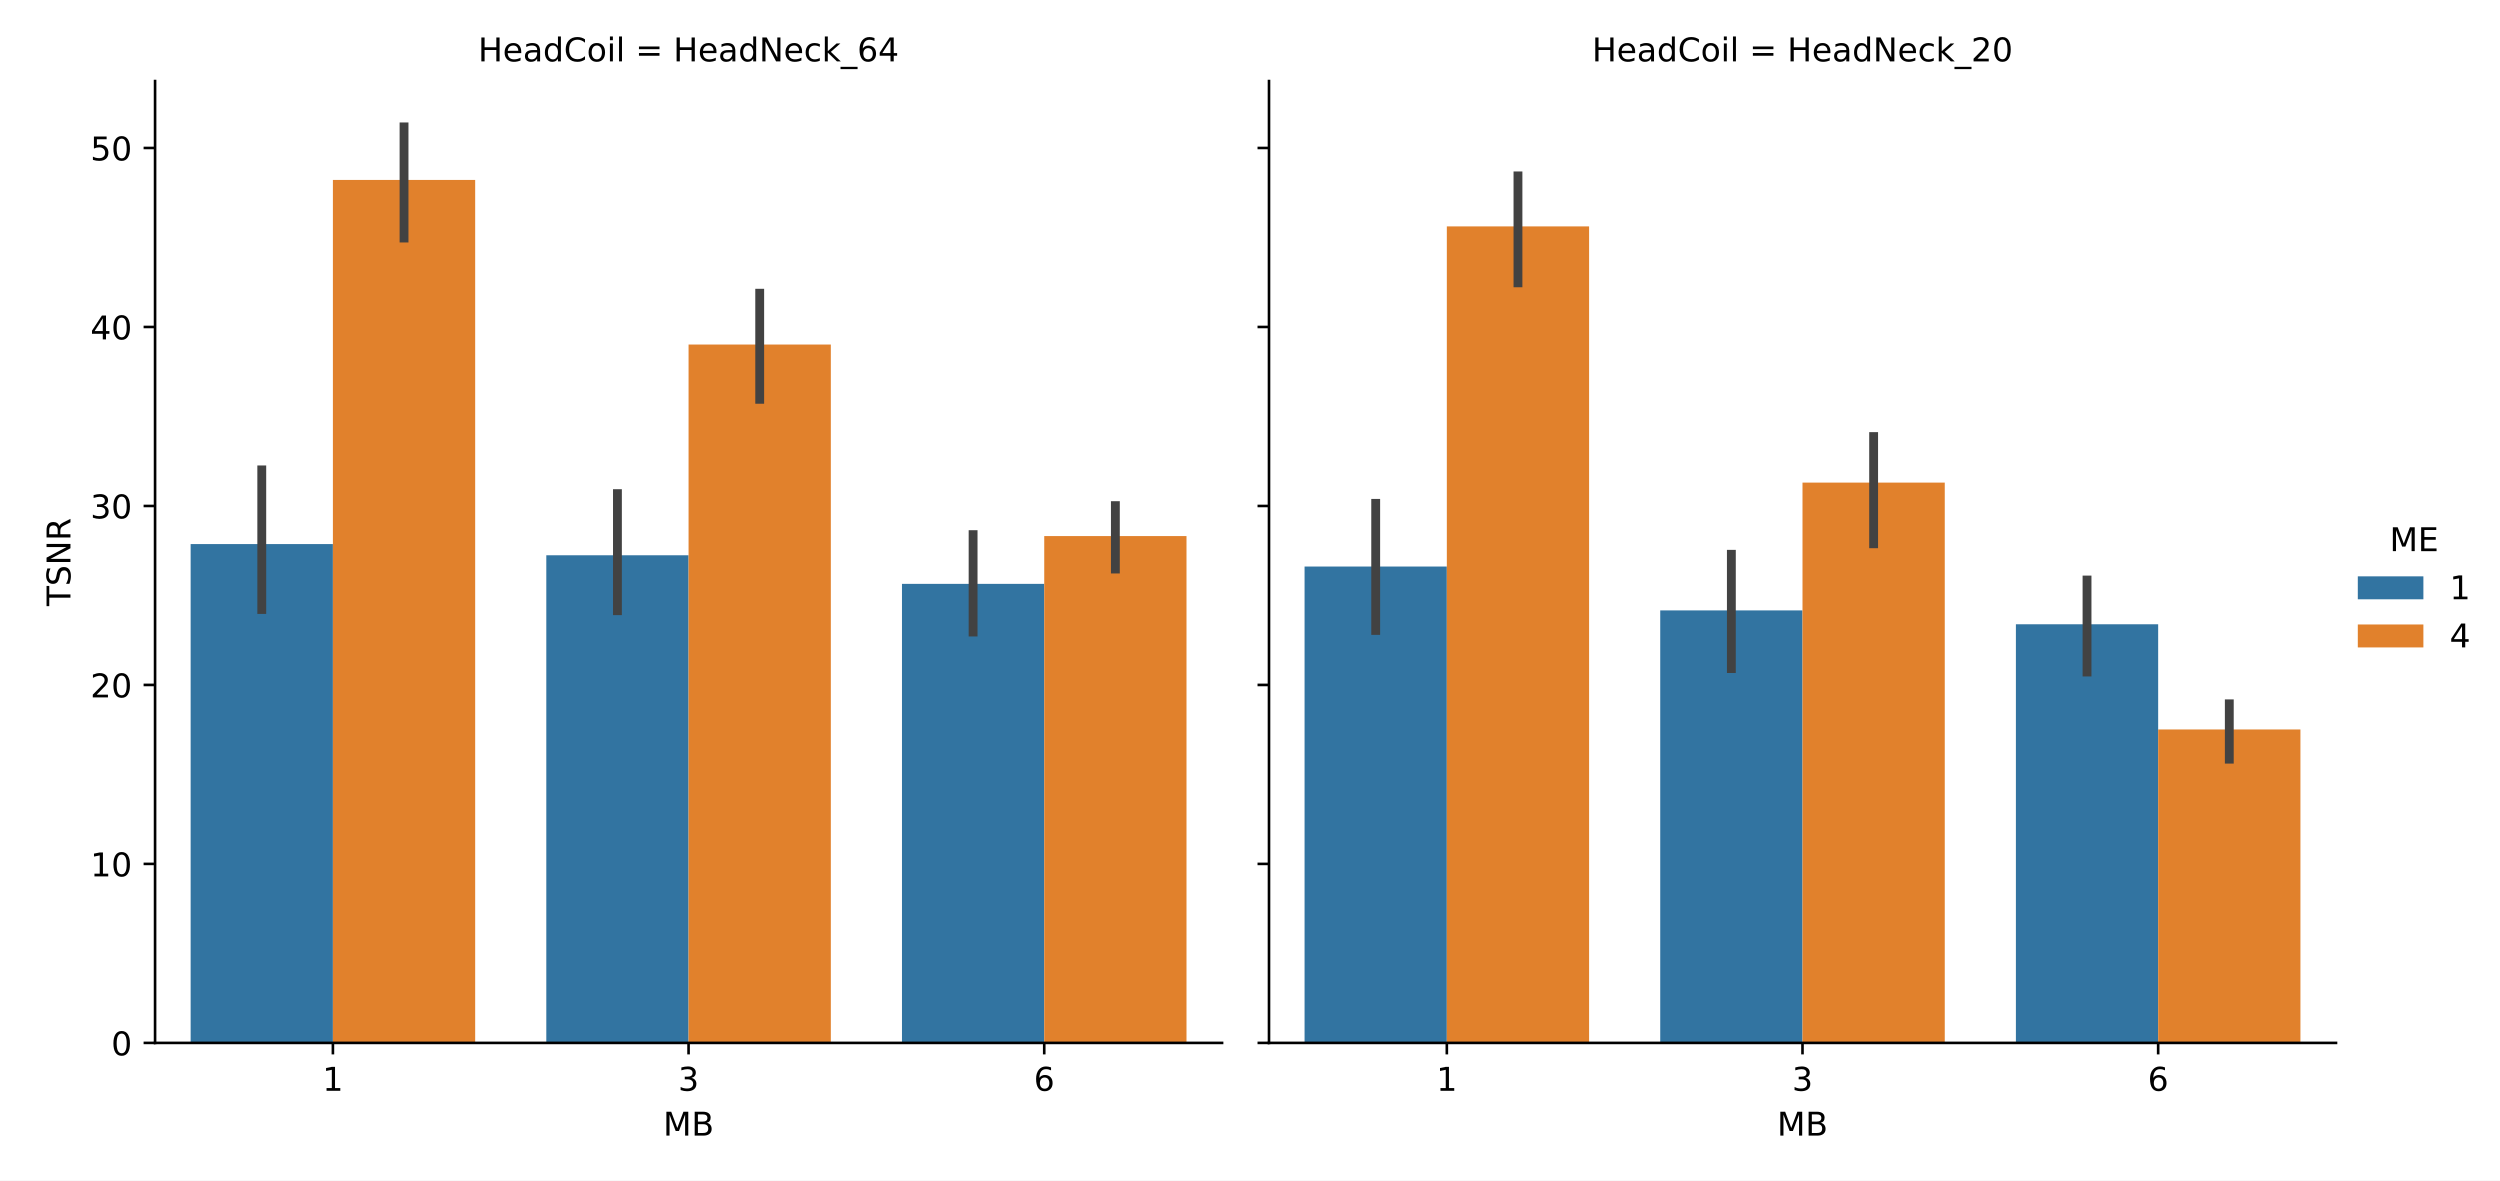
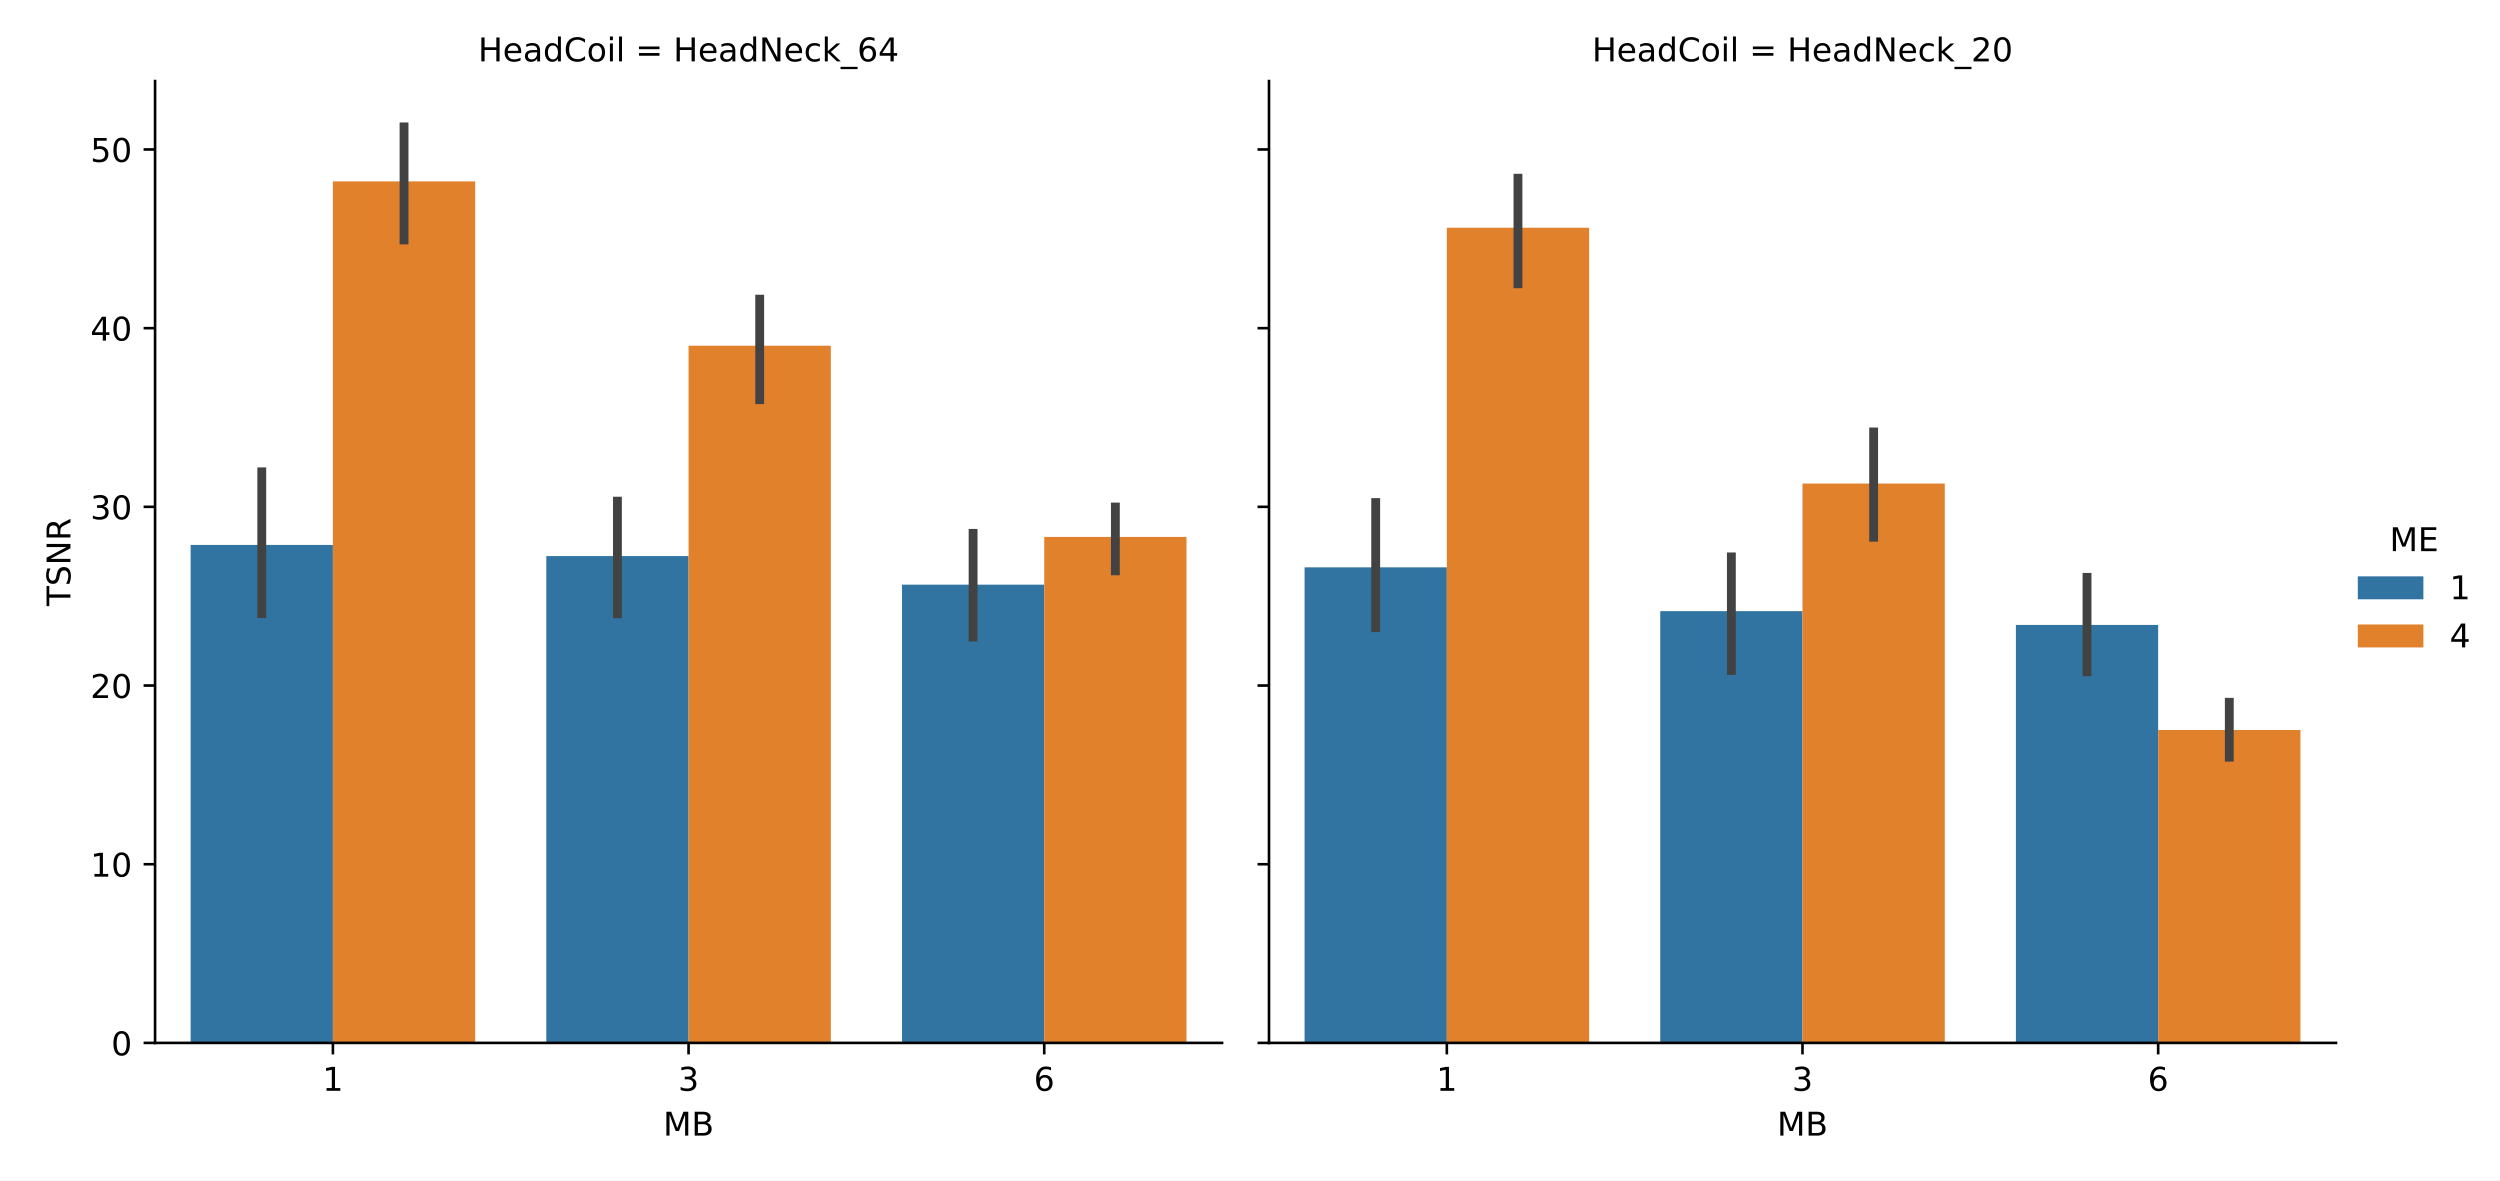
<svg xmlns="http://www.w3.org/2000/svg" xmlns:xlink="http://www.w3.org/1999/xlink" width="762.39pt" height="360pt" viewBox="0 0 762.39 360" version="1.1">
  <defs>
    <style type="text/css">*{stroke-linejoin: round; stroke-linecap: butt}</style>
  </defs>
  <g id="figure_1">
    <g id="patch_1">
      <path d="M 0 360  L 762.39 360  L 762.39 0  L 0 0  z " style="fill: #ffffff" />
    </g>
    <g id="axes_1">
      <g id="patch_2">
        <path d="M 47.289 318.04  L 372.677 318.04  L 372.677 24.72  L 47.289 24.72  z " style="fill: #ffffff" />
      </g>
      <g id="patch_3">
-         <path d="M 58.136 318.04  L 101.521 318.04  L 101.521 165.917  L 58.136 165.917  z " clip-path="url(#p9feb580003)" style="fill: #3274a1" />
+         <path d="M 58.136 318.04  L 101.521 318.04  L 101.521 166.172  L 58.136 166.172  z " clip-path="url(#pe5d8b1ac7e)" style="fill: #3274a1" />
      </g>
      <g id="patch_4">
-         <path d="M 166.598 318.04  L 209.983 318.04  L 209.983 169.333  L 166.598 169.333  z " clip-path="url(#p9feb580003)" style="fill: #3274a1" />
+         <path d="M 166.598 318.04  L 209.983 318.04  L 209.983 169.582  L 166.598 169.582  z " clip-path="url(#pe5d8b1ac7e)" style="fill: #3274a1" />
      </g>
      <g id="patch_5">
-         <path d="M 275.061 318.04  L 318.446 318.04  L 318.446 178.059  L 275.061 178.059  z " clip-path="url(#p9feb580003)" style="fill: #3274a1" />
+         <path d="M 275.061 318.04  L 318.446 318.04  L 318.446 178.294  L 275.061 178.294  z " clip-path="url(#pe5d8b1ac7e)" style="fill: #3274a1" />
      </g>
      <g id="patch_6">
-         <path d="M 101.521 318.04  L 144.906 318.04  L 144.906 54.881  L 101.521 54.881  z " clip-path="url(#p9feb580003)" style="fill: #e1812c" />
+         <path d="M 101.521 318.04  L 144.906 318.04  L 144.906 55.322  L 101.521 55.322  z " clip-path="url(#pe5d8b1ac7e)" style="fill: #e1812c" />
      </g>
      <g id="patch_7">
-         <path d="M 209.983 318.04  L 253.368 318.04  L 253.368 105.074  L 209.983 105.074  z " clip-path="url(#p9feb580003)" style="fill: #e1812c" />
+         <path d="M 209.983 318.04  L 253.368 318.04  L 253.368 105.431  L 209.983 105.431  z " clip-path="url(#pe5d8b1ac7e)" style="fill: #e1812c" />
      </g>
      <g id="patch_8">
-         <path d="M 318.446 318.04  L 361.831 318.04  L 361.831 163.476  L 318.446 163.476  z " clip-path="url(#p9feb580003)" style="fill: #e1812c" />
+         <path d="M 318.446 318.04  L 361.831 318.04  L 361.831 163.735  L 318.446 163.735  z " clip-path="url(#pe5d8b1ac7e)" style="fill: #e1812c" />
      </g>
      <g id="matplotlib.axis_1">
        <g id="xtick_1">
          <g id="line2d_1">
            <defs>
-               <path id="mf39fe46b12" d="M 0 0  L 0 3.5  " style="stroke: #000000; stroke-width: 0.8" />
+               <path id="mccb9b2d872" d="M 0 0  L 0 3.5  " style="stroke: #000000; stroke-width: 0.8" />
            </defs>
            <g>
-               <use xlink:href="#mf39fe46b12" x="101.521" y="318.04" style="stroke: #000000; stroke-width: 0.8" />
+               <use xlink:href="#mccb9b2d872" x="101.521" y="318.04" style="stroke: #000000; stroke-width: 0.8" />
            </g>
          </g>
          <g id="text_1">
            <g transform="translate(98.33936 332.6384)scale(0.1 -0.1)">
              <defs>
                <path id="DejaVuSans-31" d="M 794 531  L 1825 531  L 1825 4091  L 703 3866  L 703 4441  L 1819 4666  L 2450 4666  L 2450 531  L 3481 531  L 3481 0  L 794 0  L 794 531  z " transform="scale(0.015625)" />
              </defs>
              <use xlink:href="#DejaVuSans-31" />
            </g>
          </g>
        </g>
        <g id="xtick_2">
          <g id="line2d_2">
            <g>
-               <use xlink:href="#mf39fe46b12" x="209.983" y="318.04" style="stroke: #000000; stroke-width: 0.8" />
+               <use xlink:href="#mccb9b2d872" x="209.983" y="318.04" style="stroke: #000000; stroke-width: 0.8" />
            </g>
          </g>
          <g id="text_2">
            <g transform="translate(206.8019 332.6384)scale(0.1 -0.1)">
              <defs>
                <path id="DejaVuSans-33" d="M 2597 2516  Q 3050 2419 3304 2112  Q 3559 1806 3559 1356  Q 3559 666 3084 287  Q 2609 -91 1734 -91  Q 1441 -91 1130 -33  Q 819 25 488 141  L 488 750  Q 750 597 1062 519  Q 1375 441 1716 441  Q 2309 441 2620 675  Q 2931 909 2931 1356  Q 2931 1769 2642 2001  Q 2353 2234 1838 2234  L 1294 2234  L 1294 2753  L 1863 2753  Q 2328 2753 2575 2939  Q 2822 3125 2822 3475  Q 2822 3834 2567 4026  Q 2313 4219 1838 4219  Q 1578 4219 1281 4162  Q 984 4106 628 3988  L 628 4550  Q 988 4650 1302 4700  Q 1616 4750 1894 4750  Q 2613 4750 3031 4423  Q 3450 4097 3450 3541  Q 3450 3153 3228 2886  Q 3006 2619 2597 2516  z " transform="scale(0.015625)" />
              </defs>
              <use xlink:href="#DejaVuSans-33" />
            </g>
          </g>
        </g>
        <g id="xtick_3">
          <g id="line2d_3">
            <g>
-               <use xlink:href="#mf39fe46b12" x="318.446" y="318.04" style="stroke: #000000; stroke-width: 0.8" />
+               <use xlink:href="#mccb9b2d872" x="318.446" y="318.04" style="stroke: #000000; stroke-width: 0.8" />
            </g>
          </g>
          <g id="text_3">
            <g transform="translate(315.2643 332.6384)scale(0.1 -0.1)">
              <defs>
                <path id="DejaVuSans-36" d="M 2113 2584  Q 1688 2584 1439 2293  Q 1191 2003 1191 1497  Q 1191 994 1439 701  Q 1688 409 2113 409  Q 2538 409 2786 701  Q 3034 994 3034 1497  Q 3034 2003 2786 2293  Q 2538 2584 2113 2584  z M 3366 4563  L 3366 3988  Q 3128 4100 2886 4159  Q 2644 4219 2406 4219  Q 1781 4219 1451 3797  Q 1122 3375 1075 2522  Q 1259 2794 1537 2939  Q 1816 3084 2150 3084  Q 2853 3084 3261 2657  Q 3669 2231 3669 1497  Q 3669 778 3244 343  Q 2819 -91 2113 -91  Q 1303 -91 875 529  Q 447 1150 447 2328  Q 447 3434 972 4092  Q 1497 4750 2381 4750  Q 2619 4750 2861 4703  Q 3103 4656 3366 4563  z " transform="scale(0.015625)" />
              </defs>
              <use xlink:href="#DejaVuSans-36" />
            </g>
          </g>
        </g>
        <g id="text_4">
          <g transform="translate(202.2386 346.3166)scale(0.1 -0.1)">
            <defs>
              <path id="DejaVuSans-4d" d="M 628 4666  L 1569 4666  L 2759 1491  L 3956 4666  L 4897 4666  L 4897 0  L 4281 0  L 4281 4097  L 3078 897  L 2444 897  L 1241 4097  L 1241 0  L 628 0  L 628 4666  z " transform="scale(0.015625)" />
              <path id="DejaVuSans-42" d="M 1259 2228  L 1259 519  L 2272 519  Q 2781 519 3026 730  Q 3272 941 3272 1375  Q 3272 1813 3026 2020  Q 2781 2228 2272 2228  L 1259 2228  z M 1259 4147  L 1259 2741  L 2194 2741  Q 2656 2741 2882 2914  Q 3109 3088 3109 3444  Q 3109 3797 2882 3972  Q 2656 4147 2194 4147  L 1259 4147  z M 628 4666  L 2241 4666  Q 2963 4666 3353 4366  Q 3744 4066 3744 3513  Q 3744 3084 3544 2831  Q 3344 2578 2956 2516  Q 3422 2416 3680 2098  Q 3938 1781 3938 1306  Q 3938 681 3513 340  Q 3088 0 2303 0  L 628 0  L 628 4666  z " transform="scale(0.015625)" />
            </defs>
            <use xlink:href="#DejaVuSans-4d" />
            <use xlink:href="#DejaVuSans-42" x="86.279" />
          </g>
        </g>
      </g>
      <g id="matplotlib.axis_2">
        <g id="ytick_1">
          <g id="line2d_4">
            <defs>
-               <path id="mc9eee3f956" d="M 0 0  L -3.5 0  " style="stroke: #000000; stroke-width: 0.8" />
+               <path id="m9cf784aef6" d="M 0 0  L -3.5 0  " style="stroke: #000000; stroke-width: 0.8" />
            </defs>
            <g>
-               <use xlink:href="#mc9eee3f956" x="47.289" y="318.04" style="stroke: #000000; stroke-width: 0.8" />
+               <use xlink:href="#m9cf784aef6" x="47.289" y="318.04" style="stroke: #000000; stroke-width: 0.8" />
            </g>
          </g>
          <g id="text_5">
            <g transform="translate(33.92686 321.8392)scale(0.1 -0.1)">
              <defs>
                <path id="DejaVuSans-30" d="M 2034 4250  Q 1547 4250 1301 3770  Q 1056 3291 1056 2328  Q 1056 1369 1301 889  Q 1547 409 2034 409  Q 2525 409 2770 889  Q 3016 1369 3016 2328  Q 3016 3291 2770 3770  Q 2525 4250 2034 4250  z M 2034 4750  Q 2819 4750 3233 4129  Q 3647 3509 3647 2328  Q 3647 1150 3233 529  Q 2819 -91 2034 -91  Q 1250 -91 836 529  Q 422 1150 422 2328  Q 422 3509 836 4129  Q 1250 4750 2034 4750  z " transform="scale(0.015625)" />
              </defs>
              <use xlink:href="#DejaVuSans-30" />
            </g>
          </g>
        </g>
        <g id="ytick_2">
          <g id="line2d_5">
            <g>
-               <use xlink:href="#mc9eee3f956" x="47.289" y="263.457" style="stroke: #000000; stroke-width: 0.8" />
+               <use xlink:href="#m9cf784aef6" x="47.289" y="263.549" style="stroke: #000000; stroke-width: 0.8" />
            </g>
          </g>
          <g id="text_6">
-             <g transform="translate(27.56436 267.2566)scale(0.1 -0.1)">
+             <g transform="translate(27.56436 267.3479)scale(0.1 -0.1)">
              <use xlink:href="#DejaVuSans-31" />
              <use xlink:href="#DejaVuSans-30" x="63.623" />
            </g>
          </g>
        </g>
        <g id="ytick_3">
          <g id="line2d_6">
            <g>
-               <use xlink:href="#mc9eee3f956" x="47.289" y="208.875" style="stroke: #000000; stroke-width: 0.8" />
+               <use xlink:href="#m9cf784aef6" x="47.289" y="209.057" style="stroke: #000000; stroke-width: 0.8" />
            </g>
          </g>
          <g id="text_7">
-             <g transform="translate(27.56436 212.674)scale(0.1 -0.1)">
+             <g transform="translate(27.56436 212.8566)scale(0.1 -0.1)">
              <defs>
                <path id="DejaVuSans-32" d="M 1228 531  L 3431 531  L 3431 0  L 469 0  L 469 531  Q 828 903 1448 1529  Q 2069 2156 2228 2338  Q 2531 2678 2651 2914  Q 2772 3150 2772 3378  Q 2772 3750 2511 3984  Q 2250 4219 1831 4219  Q 1534 4219 1204 4116  Q 875 4013 500 3803  L 500 4441  Q 881 4594 1212 4672  Q 1544 4750 1819 4750  Q 2544 4750 2975 4387  Q 3406 4025 3406 3419  Q 3406 3131 3298 2873  Q 3191 2616 2906 2266  Q 2828 2175 2409 1742  Q 1991 1309 1228 531  z " transform="scale(0.015625)" />
              </defs>
              <use xlink:href="#DejaVuSans-32" />
              <use xlink:href="#DejaVuSans-30" x="63.623" />
            </g>
          </g>
        </g>
        <g id="ytick_4">
          <g id="line2d_7">
            <g>
-               <use xlink:href="#mc9eee3f956" x="47.289" y="154.292" style="stroke: #000000; stroke-width: 0.8" />
+               <use xlink:href="#m9cf784aef6" x="47.289" y="154.566" style="stroke: #000000; stroke-width: 0.8" />
            </g>
          </g>
          <g id="text_8">
-             <g transform="translate(27.56436 158.0913)scale(0.1 -0.1)">
+             <g transform="translate(27.56436 158.3653)scale(0.1 -0.1)">
              <use xlink:href="#DejaVuSans-33" />
              <use xlink:href="#DejaVuSans-30" x="63.623" />
            </g>
          </g>
        </g>
        <g id="ytick_5">
          <g id="line2d_8">
            <g>
-               <use xlink:href="#mc9eee3f956" x="47.289" y="99.71" style="stroke: #000000; stroke-width: 0.8" />
+               <use xlink:href="#m9cf784aef6" x="47.289" y="100.075" style="stroke: #000000; stroke-width: 0.8" />
            </g>
          </g>
          <g id="text_9">
-             <g transform="translate(27.56436 103.5087)scale(0.1 -0.1)">
+             <g transform="translate(27.56436 103.874)scale(0.1 -0.1)">
              <defs>
                <path id="DejaVuSans-34" d="M 2419 4116  L 825 1625  L 2419 1625  L 2419 4116  z M 2253 4666  L 3047 4666  L 3047 1625  L 3713 1625  L 3713 1100  L 3047 1100  L 3047 0  L 2419 0  L 2419 1100  L 313 1100  L 313 1709  L 2253 4666  z " transform="scale(0.015625)" />
              </defs>
              <use xlink:href="#DejaVuSans-34" />
              <use xlink:href="#DejaVuSans-30" x="63.623" />
            </g>
          </g>
        </g>
        <g id="ytick_6">
          <g id="line2d_9">
            <g>
-               <use xlink:href="#mc9eee3f956" x="47.289" y="45.127" style="stroke: #000000; stroke-width: 0.8" />
+               <use xlink:href="#m9cf784aef6" x="47.289" y="45.584" style="stroke: #000000; stroke-width: 0.8" />
            </g>
          </g>
          <g id="text_10">
-             <g transform="translate(27.56436 48.9261)scale(0.1 -0.1)">
+             <g transform="translate(27.56436 49.38272)scale(0.1 -0.1)">
              <defs>
                <path id="DejaVuSans-35" d="M 691 4666  L 3169 4666  L 3169 4134  L 1269 4134  L 1269 2991  Q 1406 3038 1543 3061  Q 1681 3084 1819 3084  Q 2600 3084 3056 2656  Q 3513 2228 3513 1497  Q 3513 744 3044 326  Q 2575 -91 1722 -91  Q 1428 -91 1123 -41  Q 819 9 494 109  L 494 744  Q 775 591 1075 516  Q 1375 441 1709 441  Q 2250 441 2565 725  Q 2881 1009 2881 1497  Q 2881 1984 2565 2268  Q 2250 2553 1709 2553  Q 1456 2553 1204 2497  Q 953 2441 691 2322  L 691 4666  z " transform="scale(0.015625)" />
              </defs>
              <use xlink:href="#DejaVuSans-35" />
              <use xlink:href="#DejaVuSans-30" x="63.623" />
            </g>
          </g>
        </g>
        <g id="text_11">
          <g transform="translate(21.48467 184.823)rotate(-90)scale(0.1 -0.1)">
            <defs>
              <path id="DejaVuSans-54" d="M -19 4666  L 3928 4666  L 3928 4134  L 2272 4134  L 2272 0  L 1638 0  L 1638 4134  L -19 4134  L -19 4666  z " transform="scale(0.015625)" />
              <path id="DejaVuSans-53" d="M 3425 4513  L 3425 3897  Q 3066 4069 2747 4153  Q 2428 4238 2131 4238  Q 1616 4238 1336 4038  Q 1056 3838 1056 3469  Q 1056 3159 1242 3001  Q 1428 2844 1947 2747  L 2328 2669  Q 3034 2534 3370 2195  Q 3706 1856 3706 1288  Q 3706 609 3251 259  Q 2797 -91 1919 -91  Q 1588 -91 1214 -16  Q 841 59 441 206  L 441 856  Q 825 641 1194 531  Q 1563 422 1919 422  Q 2459 422 2753 634  Q 3047 847 3047 1241  Q 3047 1584 2836 1778  Q 2625 1972 2144 2069  L 1759 2144  Q 1053 2284 737 2584  Q 422 2884 422 3419  Q 422 4038 858 4394  Q 1294 4750 2059 4750  Q 2388 4750 2728 4690  Q 3069 4631 3425 4513  z " transform="scale(0.015625)" />
              <path id="DejaVuSans-4e" d="M 628 4666  L 1478 4666  L 3547 763  L 3547 4666  L 4159 4666  L 4159 0  L 3309 0  L 1241 3903  L 1241 0  L 628 0  L 628 4666  z " transform="scale(0.015625)" />
              <path id="DejaVuSans-52" d="M 2841 2188  Q 3044 2119 3236 1894  Q 3428 1669 3622 1275  L 4263 0  L 3584 0  L 2988 1197  Q 2756 1666 2539 1819  Q 2322 1972 1947 1972  L 1259 1972  L 1259 0  L 628 0  L 628 4666  L 2053 4666  Q 2853 4666 3247 4331  Q 3641 3997 3641 3322  Q 3641 2881 3436 2590  Q 3231 2300 2841 2188  z M 1259 4147  L 1259 2491  L 2053 2491  Q 2509 2491 2742 2702  Q 2975 2913 2975 3322  Q 2975 3731 2742 3939  Q 2509 4147 2053 4147  L 1259 4147  z " transform="scale(0.015625)" />
            </defs>
            <use xlink:href="#DejaVuSans-54" />
            <use xlink:href="#DejaVuSans-53" x="61.084" />
            <use xlink:href="#DejaVuSans-4e" x="124.561" />
            <use xlink:href="#DejaVuSans-52" x="199.365" />
          </g>
        </g>
      </g>
      <g id="line2d_10">
-         <path d="M 79.828 185.868  L 79.828 143.288  " clip-path="url(#p9feb580003)" style="fill: none; stroke: #424242; stroke-width: 2.7; stroke-linecap: square" />
+         <path d="M 79.828 187.109  L 79.828 143.877  " clip-path="url(#pe5d8b1ac7e)" style="fill: none; stroke: #424242; stroke-width: 2.7; stroke-linecap: square" />
      </g>
      <g id="line2d_11">
-         <path d="M 188.291 186.243  L 188.291 150.526  " clip-path="url(#p9feb580003)" style="fill: none; stroke: #424242; stroke-width: 2.7; stroke-linecap: square" />
+         <path d="M 188.291 187.167  L 188.291 152.822  " clip-path="url(#pe5d8b1ac7e)" style="fill: none; stroke: #424242; stroke-width: 2.7; stroke-linecap: square" />
      </g>
      <g id="line2d_12">
-         <path d="M 296.753 192.747  L 296.753 163.043  " clip-path="url(#p9feb580003)" style="fill: none; stroke: #424242; stroke-width: 2.7; stroke-linecap: square" />
+         <path d="M 296.753 194.287  L 296.753 162.654  " clip-path="url(#pe5d8b1ac7e)" style="fill: none; stroke: #424242; stroke-width: 2.7; stroke-linecap: square" />
      </g>
      <g id="line2d_13">
-         <path d="M 123.213 72.593  L 123.213 38.688  " clip-path="url(#p9feb580003)" style="fill: none; stroke: #424242; stroke-width: 2.7; stroke-linecap: square" />
+         <path d="M 123.213 73.18  L 123.213 38.688  " clip-path="url(#pe5d8b1ac7e)" style="fill: none; stroke: #424242; stroke-width: 2.7; stroke-linecap: square" />
      </g>
      <g id="line2d_14">
-         <path d="M 231.676 121.78  L 231.676 89.422  " clip-path="url(#p9feb580003)" style="fill: none; stroke: #424242; stroke-width: 2.7; stroke-linecap: square" />
+         <path d="M 231.676 121.889  L 231.676 91.234  " clip-path="url(#pe5d8b1ac7e)" style="fill: none; stroke: #424242; stroke-width: 2.7; stroke-linecap: square" />
      </g>
      <g id="line2d_15">
-         <path d="M 340.138 173.538  L 340.138 154.198  " clip-path="url(#p9feb580003)" style="fill: none; stroke: #424242; stroke-width: 2.7; stroke-linecap: square" />
+         <path d="M 340.138 174.085  L 340.138 154.616  " clip-path="url(#pe5d8b1ac7e)" style="fill: none; stroke: #424242; stroke-width: 2.7; stroke-linecap: square" />
      </g>
      <g id="patch_9">
        <path d="M 47.289 318.04  L 47.289 24.72  " style="fill: none; stroke: #000000; stroke-width: 0.8; stroke-linejoin: miter; stroke-linecap: square" />
      </g>
      <g id="patch_10">
        <path d="M 47.289 318.04  L 372.677 318.04  " style="fill: none; stroke: #000000; stroke-width: 0.8; stroke-linejoin: miter; stroke-linecap: square" />
      </g>
      <g id="text_12">
        <g transform="translate(145.812 18.72)scale(0.1 -0.1)">
          <defs>
            <path id="DejaVuSans-48" d="M 628 4666  L 1259 4666  L 1259 2753  L 3553 2753  L 3553 4666  L 4184 4666  L 4184 0  L 3553 0  L 3553 2222  L 1259 2222  L 1259 0  L 628 0  L 628 4666  z " transform="scale(0.015625)" />
            <path id="DejaVuSans-65" d="M 3597 1894  L 3597 1613  L 953 1613  Q 991 1019 1311 708  Q 1631 397 2203 397  Q 2534 397 2845 478  Q 3156 559 3463 722  L 3463 178  Q 3153 47 2828 -22  Q 2503 -91 2169 -91  Q 1331 -91 842 396  Q 353 884 353 1716  Q 353 2575 817 3079  Q 1281 3584 2069 3584  Q 2775 3584 3186 3129  Q 3597 2675 3597 1894  z M 3022 2063  Q 3016 2534 2758 2815  Q 2500 3097 2075 3097  Q 1594 3097 1305 2825  Q 1016 2553 972 2059  L 3022 2063  z " transform="scale(0.015625)" />
            <path id="DejaVuSans-61" d="M 2194 1759  Q 1497 1759 1228 1600  Q 959 1441 959 1056  Q 959 750 1161 570  Q 1363 391 1709 391  Q 2188 391 2477 730  Q 2766 1069 2766 1631  L 2766 1759  L 2194 1759  z M 3341 1997  L 3341 0  L 2766 0  L 2766 531  Q 2569 213 2275 61  Q 1981 -91 1556 -91  Q 1019 -91 701 211  Q 384 513 384 1019  Q 384 1609 779 1909  Q 1175 2209 1959 2209  L 2766 2209  L 2766 2266  Q 2766 2663 2505 2880  Q 2244 3097 1772 3097  Q 1472 3097 1187 3025  Q 903 2953 641 2809  L 641 3341  Q 956 3463 1253 3523  Q 1550 3584 1831 3584  Q 2591 3584 2966 3190  Q 3341 2797 3341 1997  z " transform="scale(0.015625)" />
            <path id="DejaVuSans-64" d="M 2906 2969  L 2906 4863  L 3481 4863  L 3481 0  L 2906 0  L 2906 525  Q 2725 213 2448 61  Q 2172 -91 1784 -91  Q 1150 -91 751 415  Q 353 922 353 1747  Q 353 2572 751 3078  Q 1150 3584 1784 3584  Q 2172 3584 2448 3432  Q 2725 3281 2906 2969  z M 947 1747  Q 947 1113 1208 752  Q 1469 391 1925 391  Q 2381 391 2643 752  Q 2906 1113 2906 1747  Q 2906 2381 2643 2742  Q 2381 3103 1925 3103  Q 1469 3103 1208 2742  Q 947 2381 947 1747  z " transform="scale(0.015625)" />
            <path id="DejaVuSans-43" d="M 4122 4306  L 4122 3641  Q 3803 3938 3442 4084  Q 3081 4231 2675 4231  Q 1875 4231 1450 3742  Q 1025 3253 1025 2328  Q 1025 1406 1450 917  Q 1875 428 2675 428  Q 3081 428 3442 575  Q 3803 722 4122 1019  L 4122 359  Q 3791 134 3420 21  Q 3050 -91 2638 -91  Q 1578 -91 968 557  Q 359 1206 359 2328  Q 359 3453 968 4101  Q 1578 4750 2638 4750  Q 3056 4750 3426 4639  Q 3797 4528 4122 4306  z " transform="scale(0.015625)" />
            <path id="DejaVuSans-6f" d="M 1959 3097  Q 1497 3097 1228 2736  Q 959 2375 959 1747  Q 959 1119 1226 758  Q 1494 397 1959 397  Q 2419 397 2687 759  Q 2956 1122 2956 1747  Q 2956 2369 2687 2733  Q 2419 3097 1959 3097  z M 1959 3584  Q 2709 3584 3137 3096  Q 3566 2609 3566 1747  Q 3566 888 3137 398  Q 2709 -91 1959 -91  Q 1206 -91 779 398  Q 353 888 353 1747  Q 353 2609 779 3096  Q 1206 3584 1959 3584  z " transform="scale(0.015625)" />
            <path id="DejaVuSans-69" d="M 603 3500  L 1178 3500  L 1178 0  L 603 0  L 603 3500  z M 603 4863  L 1178 4863  L 1178 4134  L 603 4134  L 603 4863  z " transform="scale(0.015625)" />
            <path id="DejaVuSans-6c" d="M 603 4863  L 1178 4863  L 1178 0  L 603 0  L 603 4863  z " transform="scale(0.015625)" />
            <path id="DejaVuSans-20" transform="scale(0.015625)" />
            <path id="DejaVuSans-3d" d="M 678 2906  L 4684 2906  L 4684 2381  L 678 2381  L 678 2906  z M 678 1631  L 4684 1631  L 4684 1100  L 678 1100  L 678 1631  z " transform="scale(0.015625)" />
            <path id="DejaVuSans-63" d="M 3122 3366  L 3122 2828  Q 2878 2963 2633 3030  Q 2388 3097 2138 3097  Q 1578 3097 1268 2742  Q 959 2388 959 1747  Q 959 1106 1268 751  Q 1578 397 2138 397  Q 2388 397 2633 464  Q 2878 531 3122 666  L 3122 134  Q 2881 22 2623 -34  Q 2366 -91 2075 -91  Q 1284 -91 818 406  Q 353 903 353 1747  Q 353 2603 823 3093  Q 1294 3584 2113 3584  Q 2378 3584 2631 3529  Q 2884 3475 3122 3366  z " transform="scale(0.015625)" />
            <path id="DejaVuSans-6b" d="M 581 4863  L 1159 4863  L 1159 1991  L 2875 3500  L 3609 3500  L 1753 1863  L 3688 0  L 2938 0  L 1159 1709  L 1159 0  L 581 0  L 581 4863  z " transform="scale(0.015625)" />
            <path id="DejaVuSans-5f" d="M 3263 -1063  L 3263 -1509  L -63 -1509  L -63 -1063  L 3263 -1063  z " transform="scale(0.015625)" />
          </defs>
          <use xlink:href="#DejaVuSans-48" />
          <use xlink:href="#DejaVuSans-65" x="75.195" />
          <use xlink:href="#DejaVuSans-61" x="136.719" />
          <use xlink:href="#DejaVuSans-64" x="197.998" />
          <use xlink:href="#DejaVuSans-43" x="261.475" />
          <use xlink:href="#DejaVuSans-6f" x="331.299" />
          <use xlink:href="#DejaVuSans-69" x="392.48" />
          <use xlink:href="#DejaVuSans-6c" x="420.264" />
          <use xlink:href="#DejaVuSans-20" x="448.047" />
          <use xlink:href="#DejaVuSans-3d" x="479.834" />
          <use xlink:href="#DejaVuSans-20" x="563.623" />
          <use xlink:href="#DejaVuSans-48" x="595.41" />
          <use xlink:href="#DejaVuSans-65" x="670.605" />
          <use xlink:href="#DejaVuSans-61" x="732.129" />
          <use xlink:href="#DejaVuSans-64" x="793.408" />
          <use xlink:href="#DejaVuSans-4e" x="856.885" />
          <use xlink:href="#DejaVuSans-65" x="931.689" />
          <use xlink:href="#DejaVuSans-63" x="993.213" />
          <use xlink:href="#DejaVuSans-6b" x="1048.193" />
          <use xlink:href="#DejaVuSans-5f" x="1106.104" />
          <use xlink:href="#DejaVuSans-36" x="1156.104" />
          <use xlink:href="#DejaVuSans-34" x="1219.727" />
        </g>
      </g>
    </g>
    <g id="axes_2">
      <g id="patch_11">
        <path d="M 386.989 318.04  L 712.376 318.04  L 712.376 24.72  L 386.989 24.72  z " style="fill: #ffffff" />
      </g>
      <g id="patch_12">
-         <path d="M 397.835 318.04  L 441.22 318.04  L 441.22 172.766  L 397.835 172.766  z " clip-path="url(#pe81ee4035b)" style="fill: #3274a1" />
+         <path d="M 397.835 318.04  L 441.22 318.04  L 441.22 173.009  L 397.835 173.009  z " clip-path="url(#p771868b5f3)" style="fill: #3274a1" />
      </g>
      <g id="patch_13">
-         <path d="M 506.297 318.04  L 549.682 318.04  L 549.682 186.144  L 506.297 186.144  z " clip-path="url(#pe81ee4035b)" style="fill: #3274a1" />
+         <path d="M 506.297 318.04  L 549.682 318.04  L 549.682 186.365  L 506.297 186.365  z " clip-path="url(#p771868b5f3)" style="fill: #3274a1" />
      </g>
      <g id="patch_14">
-         <path d="M 614.76 318.04  L 658.145 318.04  L 658.145 190.371  L 614.76 190.371  z " clip-path="url(#pe81ee4035b)" style="fill: #3274a1" />
+         <path d="M 614.76 318.04  L 658.145 318.04  L 658.145 190.585  L 614.76 190.585  z " clip-path="url(#p771868b5f3)" style="fill: #3274a1" />
      </g>
      <g id="patch_15">
-         <path d="M 441.22 318.04  L 484.605 318.04  L 484.605 69.041  L 441.22 69.041  z " clip-path="url(#pe81ee4035b)" style="fill: #e1812c" />
+         <path d="M 441.22 318.04  L 484.605 318.04  L 484.605 69.458  L 441.22 69.458  z " clip-path="url(#p771868b5f3)" style="fill: #e1812c" />
      </g>
      <g id="patch_16">
-         <path d="M 549.682 318.04  L 593.067 318.04  L 593.067 147.163  L 549.682 147.163  z " clip-path="url(#pe81ee4035b)" style="fill: #e1812c" />
+         <path d="M 549.682 318.04  L 593.067 318.04  L 593.067 147.449  L 549.682 147.449  z " clip-path="url(#p771868b5f3)" style="fill: #e1812c" />
      </g>
      <g id="patch_17">
-         <path d="M 658.145 318.04  L 701.53 318.04  L 701.53 222.459  L 658.145 222.459  z " clip-path="url(#pe81ee4035b)" style="fill: #e1812c" />
+         <path d="M 658.145 318.04  L 701.53 318.04  L 701.53 222.619  L 658.145 222.619  z " clip-path="url(#p771868b5f3)" style="fill: #e1812c" />
      </g>
      <g id="matplotlib.axis_3">
        <g id="xtick_4">
          <g id="line2d_16">
            <g>
-               <use xlink:href="#mf39fe46b12" x="441.22" y="318.04" style="stroke: #000000; stroke-width: 0.8" />
+               <use xlink:href="#mccb9b2d872" x="441.22" y="318.04" style="stroke: #000000; stroke-width: 0.8" />
            </g>
          </g>
          <g id="text_13">
            <g transform="translate(438.0386 332.6384)scale(0.1 -0.1)">
              <use xlink:href="#DejaVuSans-31" />
            </g>
          </g>
        </g>
        <g id="xtick_5">
          <g id="line2d_17">
            <g>
-               <use xlink:href="#mf39fe46b12" x="549.682" y="318.04" style="stroke: #000000; stroke-width: 0.8" />
+               <use xlink:href="#mccb9b2d872" x="549.682" y="318.04" style="stroke: #000000; stroke-width: 0.8" />
            </g>
          </g>
          <g id="text_14">
            <g transform="translate(546.5011 332.6384)scale(0.1 -0.1)">
              <use xlink:href="#DejaVuSans-33" />
            </g>
          </g>
        </g>
        <g id="xtick_6">
          <g id="line2d_18">
            <g>
-               <use xlink:href="#mf39fe46b12" x="658.145" y="318.04" style="stroke: #000000; stroke-width: 0.8" />
+               <use xlink:href="#mccb9b2d872" x="658.145" y="318.04" style="stroke: #000000; stroke-width: 0.8" />
            </g>
          </g>
          <g id="text_15">
            <g transform="translate(654.9636 332.6384)scale(0.1 -0.1)">
              <use xlink:href="#DejaVuSans-36" />
            </g>
          </g>
        </g>
        <g id="text_16">
          <g transform="translate(541.9378 346.3166)scale(0.1 -0.1)">
            <use xlink:href="#DejaVuSans-4d" />
            <use xlink:href="#DejaVuSans-42" x="86.279" />
          </g>
        </g>
      </g>
      <g id="matplotlib.axis_4">
        <g id="ytick_7">
          <g id="line2d_19">
            <g>
-               <use xlink:href="#mc9eee3f956" x="386.989" y="318.04" style="stroke: #000000; stroke-width: 0.8" />
+               <use xlink:href="#m9cf784aef6" x="386.989" y="318.04" style="stroke: #000000; stroke-width: 0.8" />
            </g>
          </g>
        </g>
        <g id="ytick_8">
          <g id="line2d_20">
            <g>
-               <use xlink:href="#mc9eee3f956" x="386.989" y="263.457" style="stroke: #000000; stroke-width: 0.8" />
+               <use xlink:href="#m9cf784aef6" x="386.989" y="263.549" style="stroke: #000000; stroke-width: 0.8" />
            </g>
          </g>
        </g>
        <g id="ytick_9">
          <g id="line2d_21">
            <g>
-               <use xlink:href="#mc9eee3f956" x="386.989" y="208.875" style="stroke: #000000; stroke-width: 0.8" />
+               <use xlink:href="#m9cf784aef6" x="386.989" y="209.057" style="stroke: #000000; stroke-width: 0.8" />
            </g>
          </g>
        </g>
        <g id="ytick_10">
          <g id="line2d_22">
            <g>
-               <use xlink:href="#mc9eee3f956" x="386.989" y="154.292" style="stroke: #000000; stroke-width: 0.8" />
+               <use xlink:href="#m9cf784aef6" x="386.989" y="154.566" style="stroke: #000000; stroke-width: 0.8" />
            </g>
          </g>
        </g>
        <g id="ytick_11">
          <g id="line2d_23">
            <g>
-               <use xlink:href="#mc9eee3f956" x="386.989" y="99.71" style="stroke: #000000; stroke-width: 0.8" />
+               <use xlink:href="#m9cf784aef6" x="386.989" y="100.075" style="stroke: #000000; stroke-width: 0.8" />
            </g>
          </g>
        </g>
        <g id="ytick_12">
          <g id="line2d_24">
            <g>
-               <use xlink:href="#mc9eee3f956" x="386.989" y="45.127" style="stroke: #000000; stroke-width: 0.8" />
+               <use xlink:href="#m9cf784aef6" x="386.989" y="45.584" style="stroke: #000000; stroke-width: 0.8" />
            </g>
          </g>
        </g>
      </g>
      <g id="line2d_25">
-         <path d="M 419.527 192.261  L 419.527 153.497  " clip-path="url(#pe81ee4035b)" style="fill: none; stroke: #424242; stroke-width: 2.7; stroke-linecap: square" />
+         <path d="M 419.527 191.432  L 419.527 153.26  " clip-path="url(#p771868b5f3)" style="fill: none; stroke: #424242; stroke-width: 2.7; stroke-linecap: square" />
      </g>
      <g id="line2d_26">
-         <path d="M 527.99 203.879  L 527.99 169.035  " clip-path="url(#pe81ee4035b)" style="fill: none; stroke: #424242; stroke-width: 2.7; stroke-linecap: square" />
+         <path d="M 527.99 204.476  L 527.99 169.834  " clip-path="url(#p771868b5f3)" style="fill: none; stroke: #424242; stroke-width: 2.7; stroke-linecap: square" />
      </g>
      <g id="line2d_27">
-         <path d="M 636.452 204.937  L 636.452 176.888  " clip-path="url(#pe81ee4035b)" style="fill: none; stroke: #424242; stroke-width: 2.7; stroke-linecap: square" />
+         <path d="M 636.452 204.854  L 636.452 176.069  " clip-path="url(#p771868b5f3)" style="fill: none; stroke: #424242; stroke-width: 2.7; stroke-linecap: square" />
      </g>
      <g id="line2d_28">
-         <path d="M 462.912 86.257  L 462.912 53.639  " clip-path="url(#pe81ee4035b)" style="fill: none; stroke: #424242; stroke-width: 2.7; stroke-linecap: square" />
+         <path d="M 462.912 86.531  L 462.912 54.351  " clip-path="url(#p771868b5f3)" style="fill: none; stroke: #424242; stroke-width: 2.7; stroke-linecap: square" />
      </g>
      <g id="line2d_29">
-         <path d="M 571.375 165.837  L 571.375 133.138  " clip-path="url(#pe81ee4035b)" style="fill: none; stroke: #424242; stroke-width: 2.7; stroke-linecap: square" />
+         <path d="M 571.375 163.829  L 571.375 131.721  " clip-path="url(#p771868b5f3)" style="fill: none; stroke: #424242; stroke-width: 2.7; stroke-linecap: square" />
      </g>
      <g id="line2d_30">
-         <path d="M 679.837 231.521  L 679.837 214.626  " clip-path="url(#pe81ee4035b)" style="fill: none; stroke: #424242; stroke-width: 2.7; stroke-linecap: square" />
+         <path d="M 679.837 230.911  L 679.837 214.176  " clip-path="url(#p771868b5f3)" style="fill: none; stroke: #424242; stroke-width: 2.7; stroke-linecap: square" />
      </g>
      <g id="patch_18">
        <path d="M 386.989 318.04  L 386.989 24.72  " style="fill: none; stroke: #000000; stroke-width: 0.8; stroke-linejoin: miter; stroke-linecap: square" />
      </g>
      <g id="patch_19">
        <path d="M 386.989 318.04  L 712.376 318.04  " style="fill: none; stroke: #000000; stroke-width: 0.8; stroke-linejoin: miter; stroke-linecap: square" />
      </g>
      <g id="text_17">
        <g transform="translate(485.5113 18.72)scale(0.1 -0.1)">
          <use xlink:href="#DejaVuSans-48" />
          <use xlink:href="#DejaVuSans-65" x="75.195" />
          <use xlink:href="#DejaVuSans-61" x="136.719" />
          <use xlink:href="#DejaVuSans-64" x="197.998" />
          <use xlink:href="#DejaVuSans-43" x="261.475" />
          <use xlink:href="#DejaVuSans-6f" x="331.299" />
          <use xlink:href="#DejaVuSans-69" x="392.48" />
          <use xlink:href="#DejaVuSans-6c" x="420.264" />
          <use xlink:href="#DejaVuSans-20" x="448.047" />
          <use xlink:href="#DejaVuSans-3d" x="479.834" />
          <use xlink:href="#DejaVuSans-20" x="563.623" />
          <use xlink:href="#DejaVuSans-48" x="595.41" />
          <use xlink:href="#DejaVuSans-65" x="670.605" />
          <use xlink:href="#DejaVuSans-61" x="732.129" />
          <use xlink:href="#DejaVuSans-64" x="793.408" />
          <use xlink:href="#DejaVuSans-4e" x="856.885" />
          <use xlink:href="#DejaVuSans-65" x="931.689" />
          <use xlink:href="#DejaVuSans-63" x="993.213" />
          <use xlink:href="#DejaVuSans-6b" x="1048.193" />
          <use xlink:href="#DejaVuSans-5f" x="1106.104" />
          <use xlink:href="#DejaVuSans-32" x="1156.104" />
          <use xlink:href="#DejaVuSans-30" x="1219.727" />
        </g>
      </g>
    </g>
    <g id="legend_1">
      <g id="text_18">
        <g transform="translate(728.7353 168.0813)scale(0.1 -0.1)">
          <defs>
            <path id="DejaVuSans-45" d="M 628 4666  L 3578 4666  L 3578 4134  L 1259 4134  L 1259 2753  L 3481 2753  L 3481 2222  L 1259 2222  L 1259 531  L 3634 531  L 3634 0  L 628 0  L 628 4666  z " transform="scale(0.015625)" />
          </defs>
          <use xlink:href="#DejaVuSans-4d" />
          <use xlink:href="#DejaVuSans-45" x="86.279" />
        </g>
      </g>
      <g id="patch_20">
        <path d="M 719.028 182.759  L 739.028 182.759  L 739.028 175.759  L 719.028 175.759  z " style="fill: #3274a1" />
      </g>
      <g id="text_19">
        <g transform="translate(747.0275 182.7594)scale(0.1 -0.1)">
          <use xlink:href="#DejaVuSans-31" />
        </g>
      </g>
      <g id="patch_21">
        <path d="M 719.028 197.438  L 739.028 197.438  L 739.028 190.438  L 719.028 190.438  z " style="fill: #e1812c" />
      </g>
      <g id="text_20">
        <g transform="translate(747.0275 197.4375)scale(0.1 -0.1)">
          <use xlink:href="#DejaVuSans-34" />
        </g>
      </g>
    </g>
  </g>
  <defs>
-     <clipPath id="p9feb580003">
+     <clipPath id="pe5d8b1ac7e">
      <rect x="47.289" y="24.72" width="325.387" height="293.32" />
    </clipPath>
-     <clipPath id="pe81ee4035b">
+     <clipPath id="p771868b5f3">
      <rect x="386.989" y="24.72" width="325.387" height="293.32" />
    </clipPath>
  </defs>
</svg>
